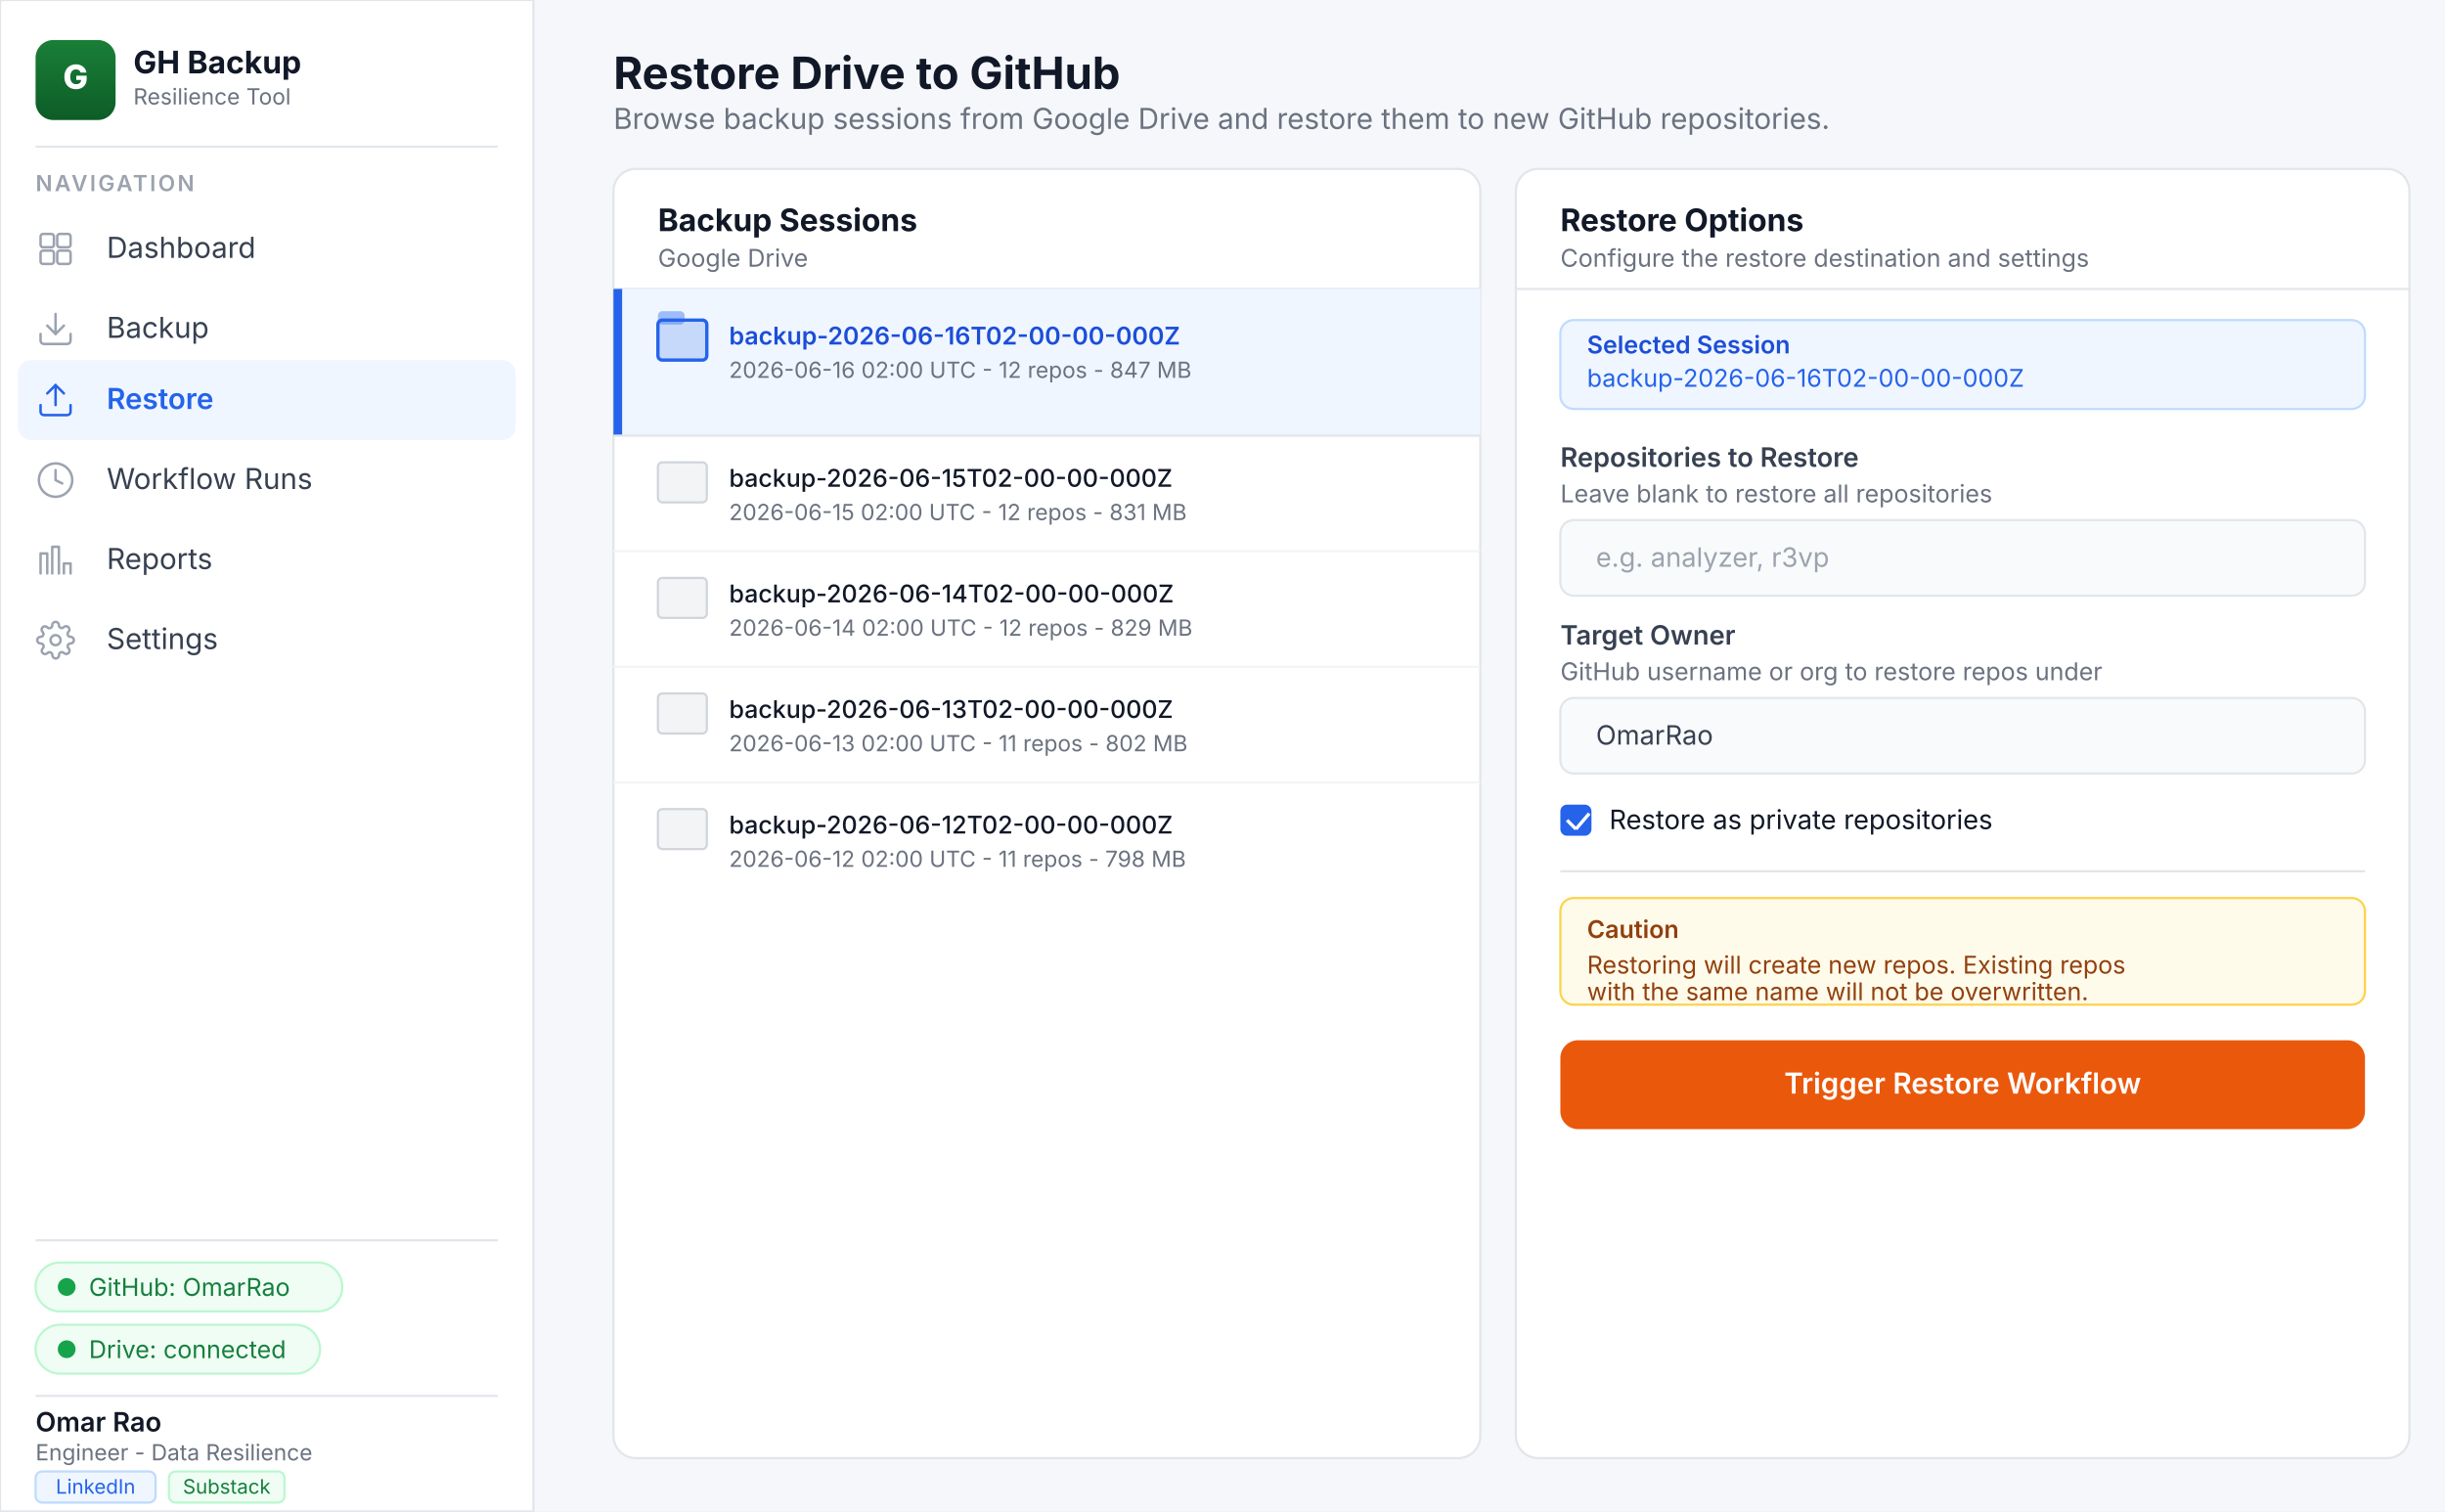
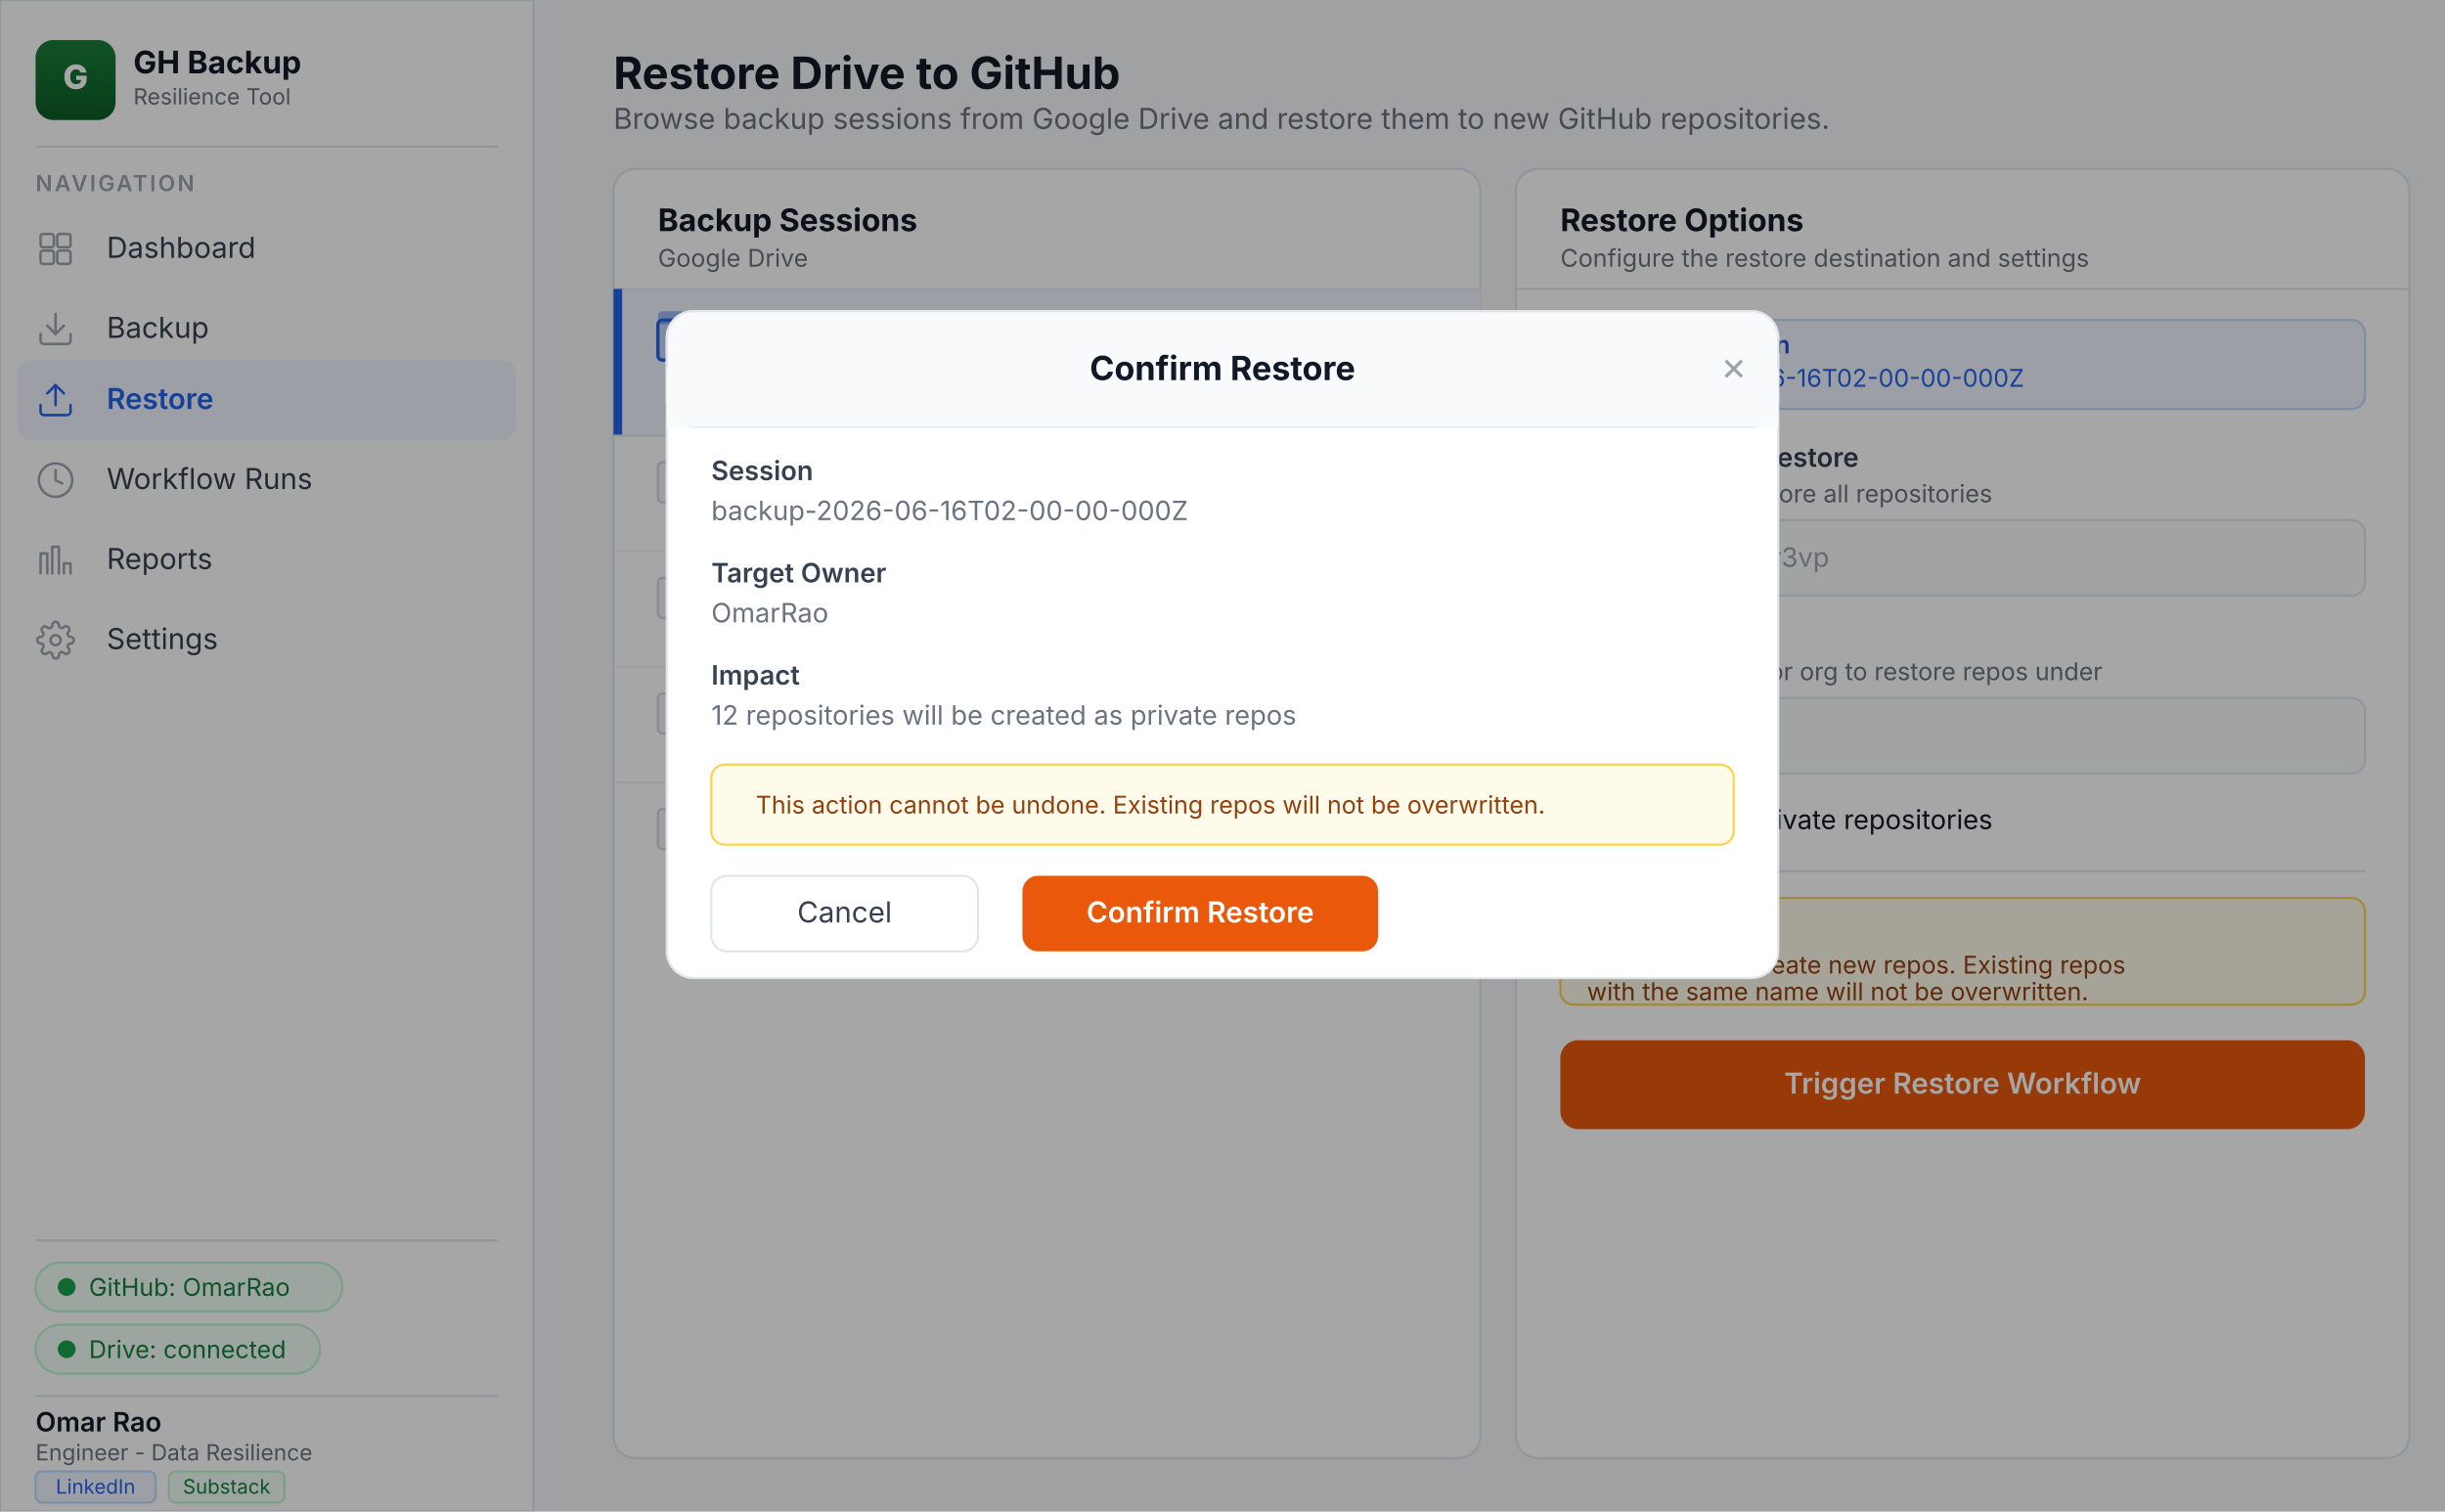
<svg xmlns="http://www.w3.org/2000/svg" width="1100" height="680" viewBox="0 0 1100 680" font-family="Inter, system-ui, -apple-system, sans-serif">
  <defs>
    <linearGradient id="brandGrad3" x1="0" y1="0" x2="0" y2="1">
      <stop offset="0%" stop-color="#1a7f37" />
      <stop offset="100%" stop-color="#0d5c27" />
    </linearGradient>
  </defs>
  <rect width="1100" height="680" fill="#f5f7fa" />
  <rect x="0" y="0" width="240" height="680" fill="white" stroke="#e2e6ea" stroke-width="1" />
  <rect x="16" y="18" width="36" height="36" rx="8" fill="url(#brandGrad3)" />
  <text x="34" y="40" text-anchor="middle" font-size="15" font-weight="800" fill="white">G</text>
  <text x="60" y="33" font-size="14" font-weight="700" fill="#111827">GH Backup</text>
  <text x="60" y="47" font-size="10" fill="#6b7280">Resilience Tool</text>
  <line x1="16" y1="66" x2="224" y2="66" stroke="#e2e6ea" stroke-width="1" />
  <text x="16" y="86" font-size="10" font-weight="600" fill="#9ca3af" letter-spacing="1">NAVIGATION</text>
  <g transform="translate(16, 103) scale(0.75)" stroke="#9ca3af" stroke-width="1.5" fill="none" stroke-linecap="round" stroke-linejoin="round">
    <rect x="3" y="3" width="8" height="8" rx="1.5" />
    <rect x="13" y="3" width="8" height="8" rx="1.5" />
    <rect x="3" y="13" width="8" height="8" rx="1.5" />
    <rect x="13" y="13" width="8" height="8" rx="1.5" />
  </g>
  <text x="48" y="116" font-size="13" fill="#374151">Dashboard</text>
  <g transform="translate(16, 139) scale(0.75)" stroke="#9ca3af" stroke-width="1.5" fill="none" stroke-linecap="round" stroke-linejoin="round">
    <path d="M21 15v4a2 2 0 0 1-2 2H5a2 2 0 0 1-2-2v-4" />
    <polyline points="7 10 12 15 17 10" />
    <line x1="12" y1="15" x2="12" y2="3" />
  </g>
  <text x="48" y="152" font-size="13" fill="#374151">Backup</text>
  <rect x="8" y="162" width="224" height="36" rx="6" fill="#eff6ff" />
  <g transform="translate(16, 171) scale(0.75)" stroke="#2563eb" stroke-width="1.5" fill="none" stroke-linecap="round" stroke-linejoin="round">
    <path d="M21 15v4a2 2 0 0 1-2 2H5a2 2 0 0 1-2-2v-4" />
    <polyline points="17 8 12 3 7 8" />
    <line x1="12" y1="3" x2="12" y2="15" />
  </g>
  <text x="48" y="184" font-size="13" font-weight="600" fill="#2563eb">Restore</text>
  <g transform="translate(16, 207) scale(0.75)" stroke="#9ca3af" stroke-width="1.5" fill="none" stroke-linecap="round" stroke-linejoin="round">
    <circle cx="12" cy="12" r="10" />
    <polyline points="12 6 12 12 16 14" />
  </g>
  <text x="48" y="220" font-size="13" fill="#374151">Workflow Runs</text>
  <g transform="translate(16, 243) scale(0.75)" stroke="#9ca3af" stroke-width="1.5" fill="none" stroke-linecap="round" stroke-linejoin="round">
    <path d="M3 20V8h4v12M10 20V4h4v16M17 20v-6h4v6" />
  </g>
  <text x="48" y="256" font-size="13" fill="#374151">Reports</text>
  <g transform="translate(16, 279) scale(0.75)" stroke="#9ca3af" stroke-width="1.5" fill="none" stroke-linecap="round" stroke-linejoin="round">
    <circle cx="12" cy="12" r="3" />
    <path d="M19.4 15a1.65 1.65 0 00.33 1.82l.06.06a2 2 0 010 2.83 2 2 0 01-2.83 0l-.06-.06a1.65 1.65 0 00-1.82-.33 1.65 1.65 0 00-1 1.51V21a2 2 0 01-4 0v-.09A1.65 1.65 0 009 19.4a1.65 1.65 0 00-1.82.33l-.06.06a2 2 0 01-2.83-2.83l.06-.06A1.65 1.65 0 004.68 15a1.65 1.65 0 00-1.51-1H3a2 2 0 010-4h.09A1.65 1.65 0 004.6 9a1.65 1.65 0 00-.33-1.82l-.06-.06a2 2 0 012.83-2.83l.06.06A1.65 1.65 0 009 4.68a1.65 1.65 0 001-1.51V3a2 2 0 014 0v.09a1.65 1.65 0 001 1.51 1.65 1.65 0 001.82-.33l.06-.06a2 2 0 012.83 2.83l-.06.06A1.65 1.65 0 0019.4 9a1.65 1.65 0 001.51 1H21a2 2 0 010 4h-.09a1.65 1.65 0 00-1.51 1z" />
  </g>
  <text x="48" y="292" font-size="13" fill="#374151">Settings</text>
  <line x1="16" y1="558" x2="224" y2="558" stroke="#e2e6ea" stroke-width="1" />
  <rect x="16" y="568" width="138" height="22" rx="11" fill="#f0fdf4" stroke="#bbf7d0" stroke-width="1" />
  <circle cx="30" cy="579" r="4" fill="#16a34a" />
  <text x="40" y="583" font-size="11" fill="#15803d">GitHub: OmarRao</text>
  <rect x="16" y="596" width="128" height="22" rx="11" fill="#f0fdf4" stroke="#bbf7d0" stroke-width="1" />
  <circle cx="30" cy="607" r="4" fill="#16a34a" />
  <text x="40" y="611" font-size="11" fill="#15803d">Drive: connected</text>
  <line x1="16" y1="628" x2="224" y2="628" stroke="#e2e6ea" stroke-width="1" />
  <text x="16" y="644" font-size="12" font-weight="600" fill="#111827">Omar Rao</text>
  <text x="16" y="657" font-size="10" fill="#6b7280">Engineer - Data Resilience</text>
  <rect x="16" y="662" width="54" height="14" rx="3" fill="#eff6ff" stroke="#bfdbfe" stroke-width="1" />
  <text x="43" y="672" text-anchor="middle" font-size="9" fill="#2563eb">LinkedIn</text>
  <rect x="76" y="662" width="52" height="14" rx="3" fill="#f0fdf4" stroke="#bbf7d0" stroke-width="1" />
  <text x="102" y="672" text-anchor="middle" font-size="9" fill="#15803d">Substack</text>
  <text x="276" y="40" font-size="20" font-weight="700" fill="#111827">Restore Drive to GitHub</text>
  <text x="276" y="58" font-size="13" fill="#6b7280">Browse backup sessions from Google Drive and restore them to new GitHub repositories.</text>
  <rect x="276" y="76" width="390" height="580" rx="10" fill="white" stroke="#e2e6ea" stroke-width="1" />
  <text x="296" y="104" font-size="14" font-weight="700" fill="#111827">Backup Sessions</text>
  <text x="296" y="120" font-size="11" fill="#6b7280">Google Drive</text>
  <line x1="276" y1="130" x2="666" y2="130" stroke="#e2e6ea" stroke-width="1" />
  <rect x="276" y="130" width="4" height="66" fill="#2563eb" />
  <rect x="280" y="130" width="386" height="66" fill="#eff6ff" />
  <rect x="296" y="144" width="22" height="18" rx="3" fill="#2563eb" opacity="0.2" />
  <rect x="296" y="140" width="12" height="6" rx="2" fill="#2563eb" opacity="0.4" />
  <rect x="296" y="144" width="22" height="18" rx="2" fill="none" stroke="#2563eb" stroke-width="1.5" />
  <text x="328" y="155" font-size="11" font-weight="600" fill="#1d4ed8">backup-2026-06-16T02-00-00-000Z</text>
  <text x="328" y="170" font-size="10" fill="#6b7280">2026-06-16 02:00 UTC  -  12 repos  -  847 MB</text>
  <line x1="276" y1="196" x2="666" y2="196" stroke="#e2e6ea" stroke-width="1" />
  <rect x="296" y="208" width="22" height="18" rx="2" fill="#f3f4f6" stroke="#d1d5db" stroke-width="1" />
  <text x="328" y="219" font-size="11" font-weight="500" fill="#111827">backup-2026-06-15T02-00-00-000Z</text>
  <text x="328" y="234" font-size="10" fill="#6b7280">2026-06-15 02:00 UTC  -  12 repos  -  831 MB</text>
  <line x1="276" y1="248" x2="666" y2="248" stroke="#f3f4f6" stroke-width="1" />
  <rect x="296" y="260" width="22" height="18" rx="2" fill="#f3f4f6" stroke="#d1d5db" stroke-width="1" />
  <text x="328" y="271" font-size="11" font-weight="500" fill="#111827">backup-2026-06-14T02-00-00-000Z</text>
  <text x="328" y="286" font-size="10" fill="#6b7280">2026-06-14 02:00 UTC  -  12 repos  -  829 MB</text>
  <line x1="276" y1="300" x2="666" y2="300" stroke="#f3f4f6" stroke-width="1" />
  <rect x="296" y="312" width="22" height="18" rx="2" fill="#f3f4f6" stroke="#d1d5db" stroke-width="1" />
  <text x="328" y="323" font-size="11" font-weight="500" fill="#111827">backup-2026-06-13T02-00-00-000Z</text>
  <text x="328" y="338" font-size="10" fill="#6b7280">2026-06-13 02:00 UTC  -  11 repos  -  802 MB</text>
  <line x1="276" y1="352" x2="666" y2="352" stroke="#f3f4f6" stroke-width="1" />
  <rect x="296" y="364" width="22" height="18" rx="2" fill="#f3f4f6" stroke="#d1d5db" stroke-width="1" />
  <text x="328" y="375" font-size="11" font-weight="500" fill="#111827">backup-2026-06-12T02-00-00-000Z</text>
  <text x="328" y="390" font-size="10" fill="#6b7280">2026-06-12 02:00 UTC  -  11 repos  -  798 MB</text>
  <rect x="682" y="76" width="402" height="580" rx="10" fill="white" stroke="#e2e6ea" stroke-width="1" />
  <text x="702" y="104" font-size="14" font-weight="700" fill="#111827">Restore Options</text>
  <text x="702" y="120" font-size="11" fill="#6b7280">Configure the restore destination and settings</text>
  <line x1="682" y1="130" x2="1084" y2="130" stroke="#e2e6ea" stroke-width="1" />
  <rect x="702" y="144" width="362" height="40" rx="6" fill="#eff6ff" stroke="#bfdbfe" stroke-width="1" />
  <text x="714" y="159" font-size="11" font-weight="600" fill="#1d4ed8">Selected Session</text>
  <text x="714" y="174" font-size="11" fill="#2563eb">backup-2026-06-16T02-00-00-000Z</text>
  <text x="702" y="210" font-size="12" font-weight="600" fill="#374151">Repositories to Restore</text>
  <text x="702" y="226" font-size="11" fill="#6b7280">Leave blank to restore all repositories</text>
  <rect x="702" y="234" width="362" height="34" rx="6" fill="#f9fafb" stroke="#e2e6ea" stroke-width="1" />
  <text x="718" y="255" font-size="12" fill="#9ca3af">e.g. analyzer, r3vp</text>
  <text x="702" y="290" font-size="12" font-weight="600" fill="#374151">Target Owner</text>
  <text x="702" y="306" font-size="11" fill="#6b7280">GitHub username or org to restore repos under</text>
  <rect x="702" y="314" width="362" height="34" rx="6" fill="#f9fafb" stroke="#e2e6ea" stroke-width="1" />
  <text x="718" y="335" font-size="12" fill="#374151">OmarRao</text>
  <rect x="702" y="362" width="14" height="14" rx="3" fill="#2563eb" />
  <line x1="705" y1="369" x2="709" y2="373" stroke="white" stroke-width="1.5" />
  <line x1="709" y1="373" x2="715" y2="366" stroke="white" stroke-width="1.5" />
  <text x="724" y="373" font-size="12" fill="#111827">Restore as private repositories</text>
  <line x1="702" y1="392" x2="1064" y2="392" stroke="#e2e6ea" stroke-width="1" />
  <rect x="702" y="404" width="362" height="48" rx="6" fill="#fffbeb" stroke="#fcd34d" stroke-width="1" />
  <text x="714" y="422" font-size="11" font-weight="600" fill="#92400e">Caution</text>
  <text x="714" y="438" font-size="11" fill="#92400e">Restoring will create new repos. Existing repos</text>
  <text x="714" y="450" font-size="11" fill="#92400e">with the same name will not be overwritten.</text>
  <rect x="702" y="468" width="362" height="40" rx="8" fill="#ea580c" />
  <text x="883" y="492" text-anchor="middle" font-size="13" font-weight="600" fill="white">Trigger Restore Workflow</text>
+   <rect width="1100" height="680" fill="rgba(0,0,0,0.35)" />
+   <rect x="300" y="140" width="500" height="300" rx="12" fill="white" stroke="#e2e6ea" stroke-width="1" />
+   <rect x="300" y="140" width="500" height="52" rx="12" fill="#f9fafb" stroke="#e2e6ea" stroke-width="1" />
+   <rect x="300" y="166" width="500" height="26" fill="#f9fafb" />
+   <text x="550" y="171" text-anchor="middle" font-size="15" font-weight="700" fill="#111827">Confirm Restore</text>
+   <text x="780" y="171" font-size="18" fill="#9ca3af" text-anchor="middle">×</text>
+   <text x="320" y="216" font-size="12" font-weight="600" fill="#374151">Session</text>
+   <text x="320" y="234" font-size="12" fill="#6b7280">backup-2026-06-16T02-00-00-000Z</text>
+   <text x="320" y="262" font-size="12" font-weight="600" fill="#374151">Target Owner</text>
+   <text x="320" y="280" font-size="12" fill="#6b7280">OmarRao</text>
+   <text x="320" y="308" font-size="12" font-weight="600" fill="#374151">Impact</text>
+   <text x="320" y="326" font-size="12" fill="#6b7280">12 repositories will be created as private repos</text>
+   <rect x="320" y="344" width="460" height="36" rx="6" fill="#fffbeb" stroke="#fcd34d" stroke-width="1" />
+   <text x="340" y="366" font-size="11" fill="#92400e">This action cannot be undone. Existing repos will not be overwritten.</text>
+   <rect x="320" y="394" width="120" height="34" rx="7" fill="white" stroke="#e2e6ea" stroke-width="1" />
+   <text x="380" y="415" text-anchor="middle" font-size="13" fill="#374151">Cancel</text>
+   <rect x="460" y="394" width="160" height="34" rx="7" fill="#ea580c" />
+   <text x="540" y="415" text-anchor="middle" font-size="13" font-weight="600" fill="white">Confirm Restore</text>
</svg>
